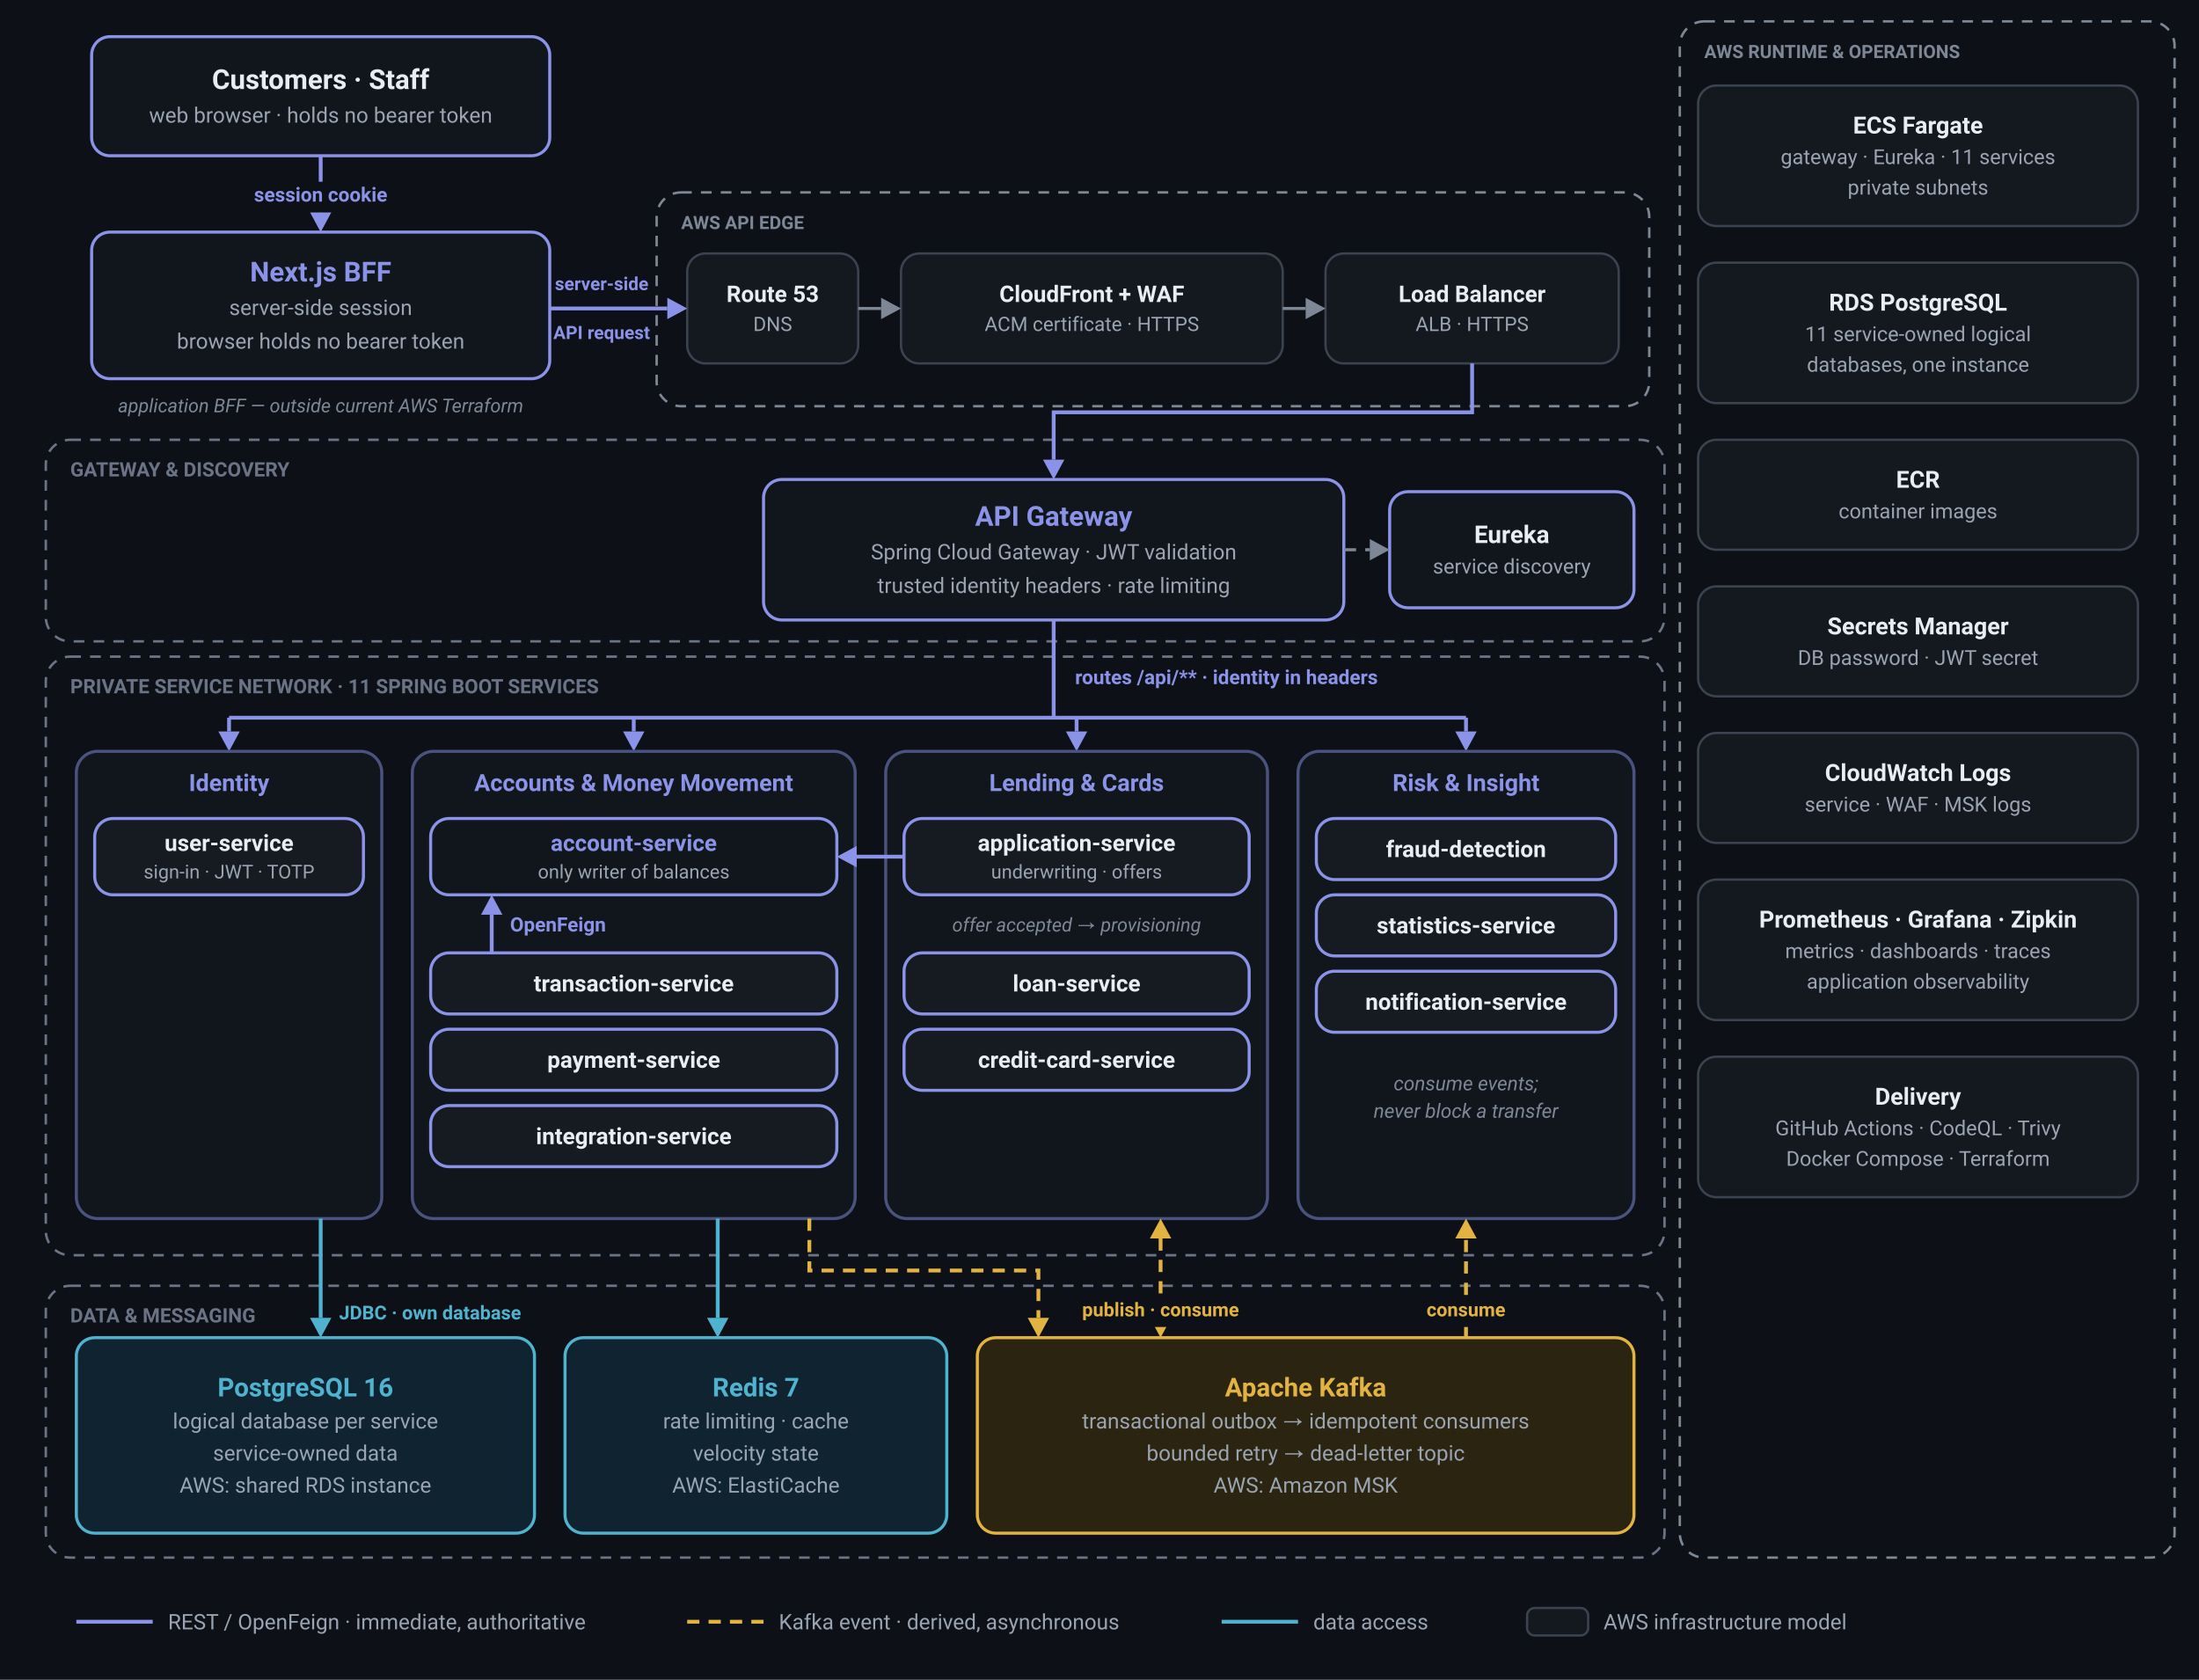
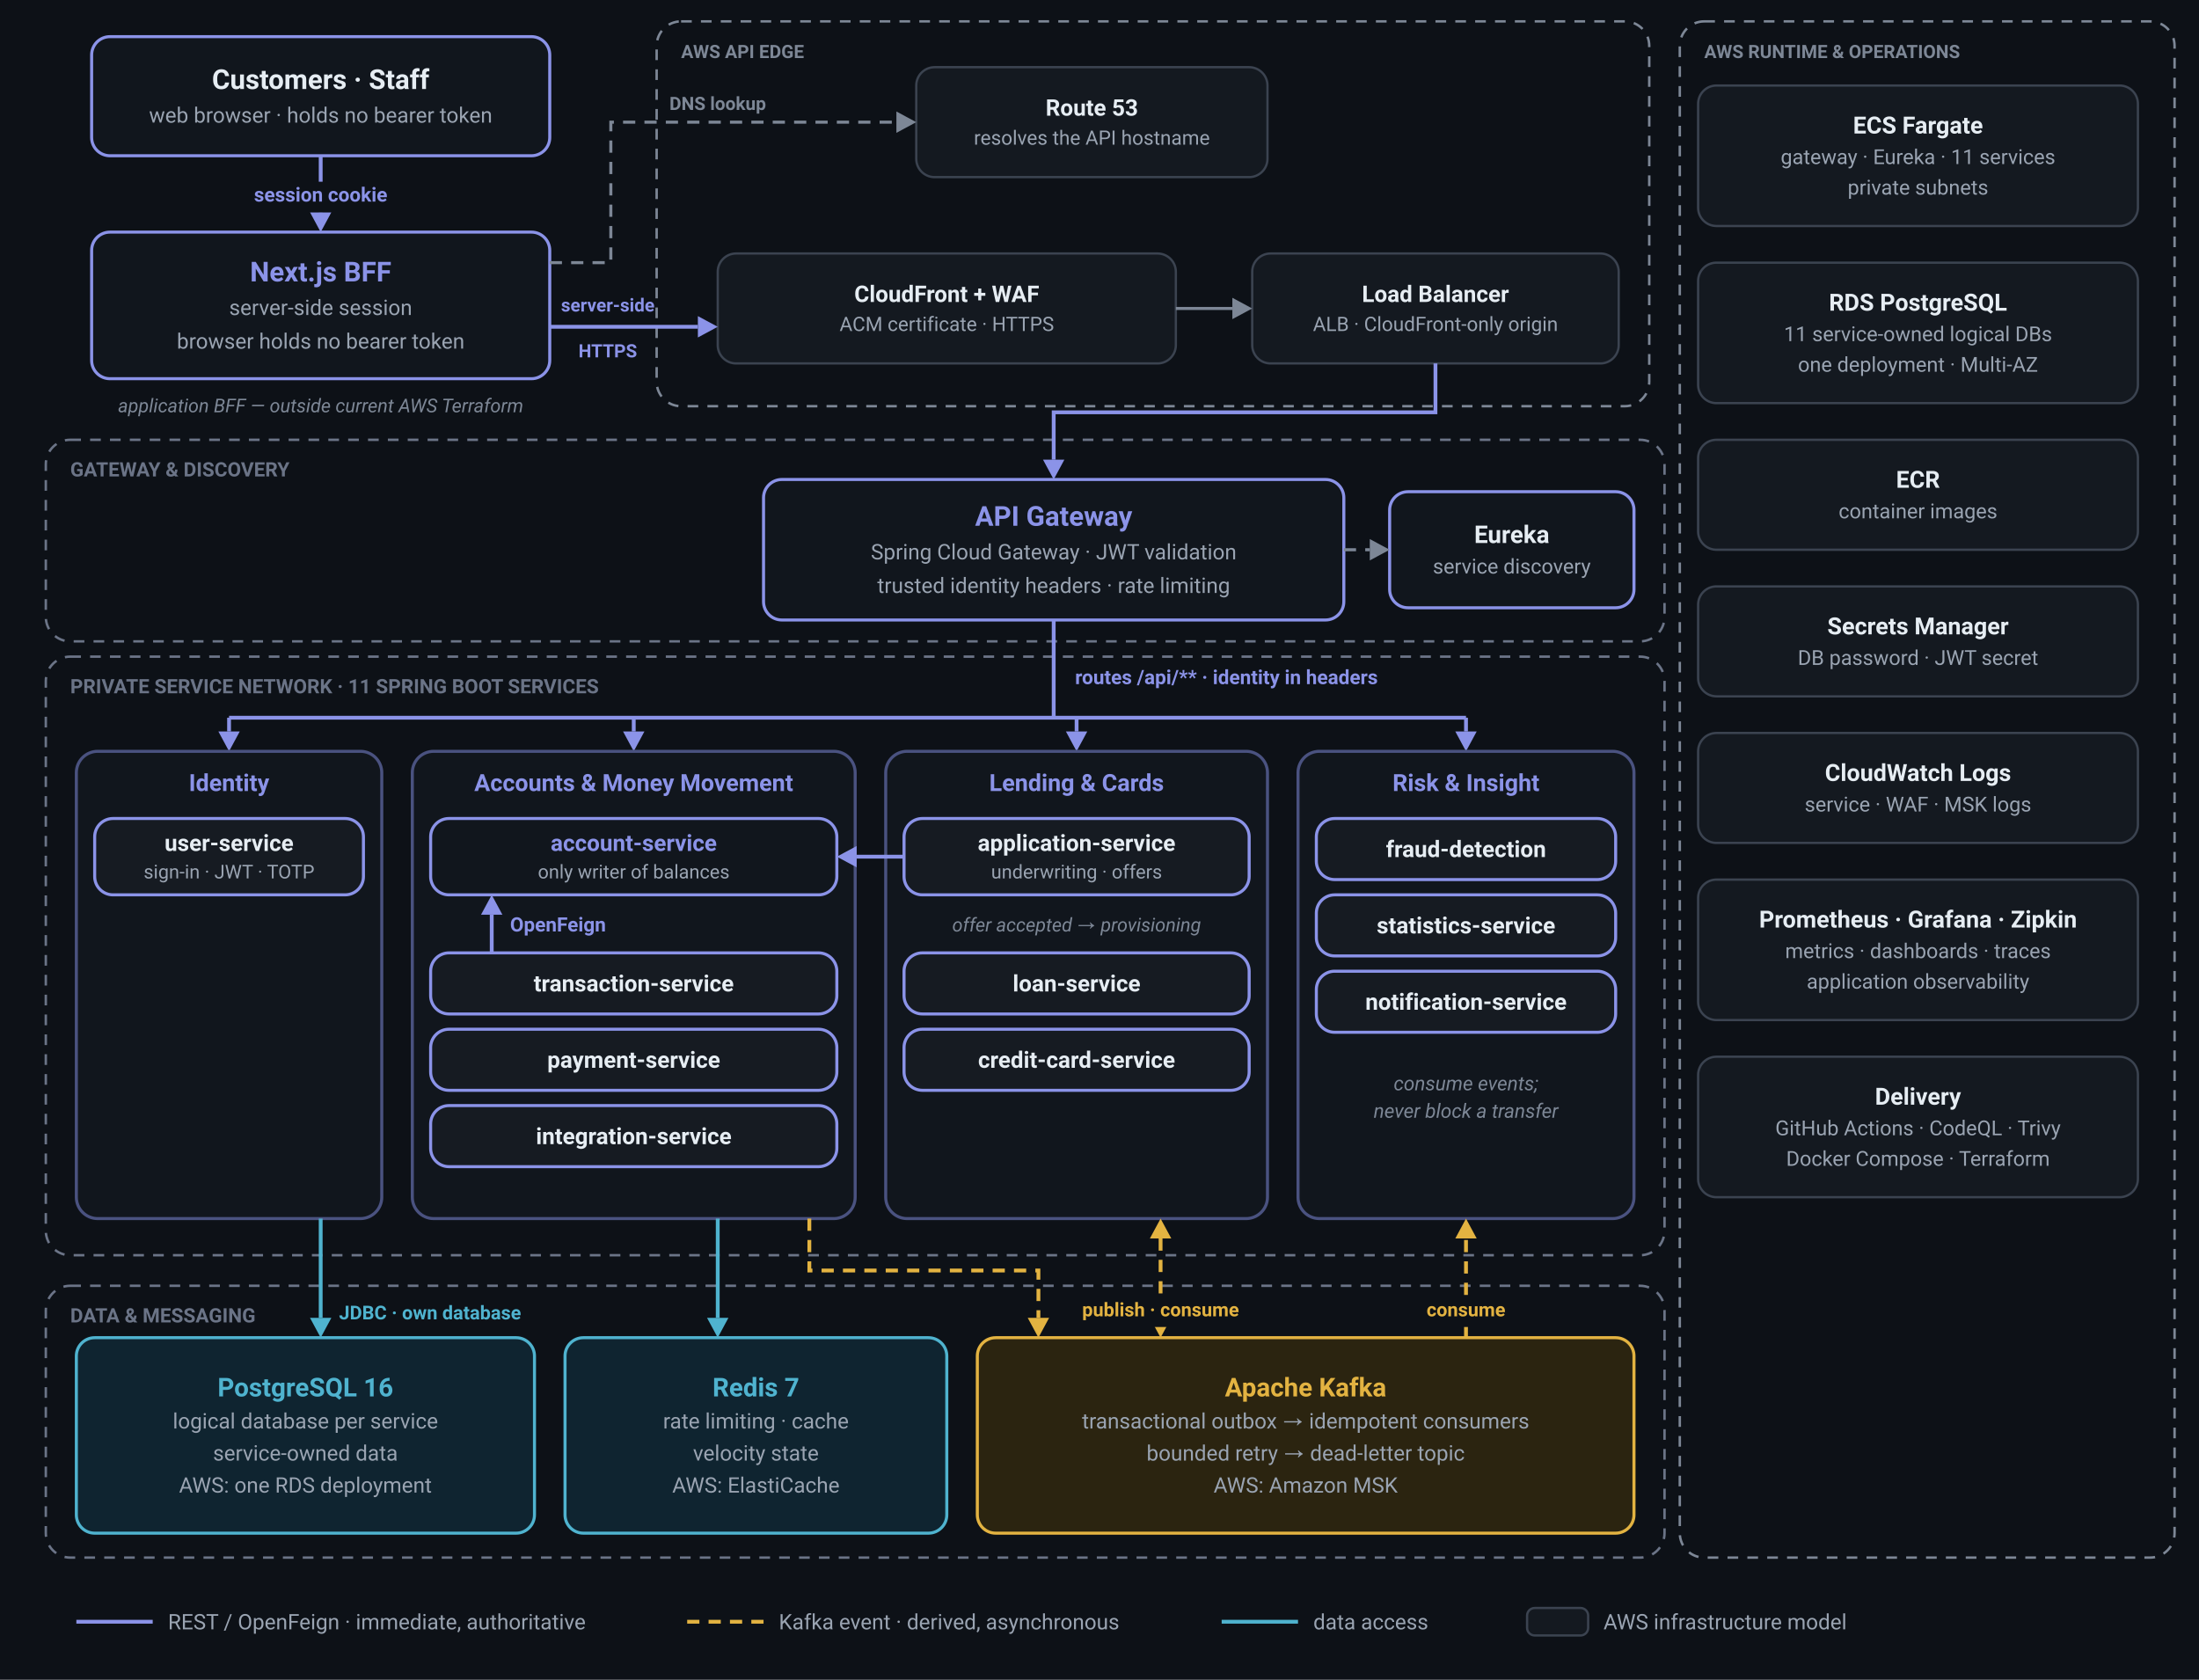
- <svg xmlns="http://www.w3.org/2000/svg" viewBox="0 0 1440 1100" width="1440" height="1100" role="img" aria-label="Northbank end-to-end architecture. Customers and staff use a web browser that holds no bearer token and talks only to the Next.js backend-for-frontend, an application BFF outside the current AWS Terraform. The BFF makes server-side API requests through the AWS API edge: Route 53, CloudFront with AWS WAF and an ACM certificate, and an Application Load Balancer, which forwards to the Spring Cloud Gateway. The gateway validates the JWT, forwards trusted identity headers, rate-limits and discovers services through Eureka. Eleven Spring Boot services are grouped by domain: identity (user-service); accounts and money movement (account-service, the only writer of balances, transaction-service, payment-service, integration-service); lending and cards (application-service, loan-service, credit-card-service); and risk and insight (fraud-detection, statistics-service, notification-service). REST and OpenFeign carry immediate authoritative operations; Kafka events carry derived, asynchronous workflows. Each service owns a logical PostgreSQL 16 database; in the AWS model the 11 logical databases share one RDS PostgreSQL instance. Redis holds rate limits, counters and cache (ElastiCache); Kafka uses a transactional outbox, idempotent consumers, retry and dead-letter topics (Amazon MSK). A runtime and operations rail shows ECS Fargate in private subnets, ECR, Secrets Manager, CloudWatch Logs, Prometheus, Grafana and Zipkin, and delivery tooling.">
+ <svg xmlns="http://www.w3.org/2000/svg" viewBox="0 0 1440 1100" width="1440" height="1100" role="img" aria-label="Northbank end-to-end architecture. Customers and staff use a web browser that holds no bearer token and talks only to the Next.js backend-for-frontend, an application BFF outside the current AWS Terraform. The BFF resolves the API hostname through Route 53 (DNS) and sends server-side HTTPS requests to CloudFront, with AWS WAF and an ACM certificate, which forwards to an Application Load Balancer that accepts only CloudFront's origin traffic, which forwards to the Spring Cloud Gateway. The gateway validates the JWT, forwards trusted identity headers, rate-limits and discovers services through Eureka. Eleven Spring Boot services are grouped by domain: identity (user-service); accounts and money movement (account-service, the only writer of balances, transaction-service, payment-service, integration-service); lending and cards (application-service, loan-service, credit-card-service); and risk and insight (fraud-detection, statistics-service, notification-service). REST and OpenFeign carry immediate authoritative operations; Kafka events carry derived, asynchronous workflows. Each service owns a logical PostgreSQL 16 database; in the AWS model the 11 logical databases share one RDS PostgreSQL deployment with Multi-AZ enabled by default. Redis holds rate limits, counters and cache (ElastiCache); Kafka uses a transactional outbox, idempotent consumers, retry and dead-letter topics (Amazon MSK). A runtime and operations rail shows ECS Fargate in private subnets, ECR, Secrets Manager, CloudWatch Logs, Prometheus, Grafana and Zipkin, and delivery tooling.">
  <style>text{font-family:-apple-system,"Segoe UI",Roboto,Helvetica,Arial,sans-serif}</style>
  <rect width="1440" height="1100" fill="#0d1117" />
  <rect x="60" y="24" width="300" height="78" rx="12" fill="#11161d" stroke="#8b93e8" stroke-width="2" />
  <text x="210.0" y="58.3" font-size="18" font-weight="700" fill="#e6edf3" text-anchor="middle">Customers · Staff</text>
  <text x="210.0" y="80.3" font-size="14" font-weight="400" fill="#9aa4b2" text-anchor="middle">web browser · holds no bearer token</text>
  <rect x="60" y="152" width="300" height="96" rx="12" fill="#11161d" stroke="#8b93e8" stroke-width="2" />
  <text x="210.0" y="184.3" font-size="18" font-weight="700" fill="#8b93e8" text-anchor="middle">Next.js BFF</text>
  <text x="210.0" y="206.3" font-size="14" font-weight="400" fill="#9aa4b2" text-anchor="middle">server-side session</text>
  <text x="210.0" y="228.3" font-size="14" font-weight="400" fill="#9aa4b2" text-anchor="middle">browser holds no bearer token</text>
  <text x="210" y="270" font-size="12.5" font-weight="400" fill="#7d8796" text-anchor="middle" font-style="italic">application BFF — outside current AWS Terraform</text>
  <path d="M210.0,152.0 L217.0,139.0 L203.0,139.0 z" fill="#8b93e8" />
  <path d="M210.0,102.0 L210.0,139.0" fill="none" stroke="#8b93e8" stroke-width="2.5" />
  <rect x="153.04" y="119" width="113.92" height="20" rx="4" fill="#0d1117" stroke="none" stroke-width="0" />
  <text x="210" y="132" font-size="13" font-weight="600" fill="#8b93e8" text-anchor="middle">session cookie</text>
-   <rect x="430" y="126" width="650" height="140" rx="16" fill="none" stroke="#7d8796" stroke-width="1.6" stroke-dasharray="7 6" />
-   <text x="446" y="150" font-size="12" font-weight="700" fill="#7d8796" text-anchor="start">AWS API EDGE</text>
-   <rect x="450" y="166" width="112" height="72" rx="12" fill="#141920" stroke="#3b4350" stroke-width="1.5" />
-   <text x="506.0" y="197.75" font-size="15" font-weight="700" fill="#e6edf3" text-anchor="middle">Route 53</text>
-   <text x="506.0" y="216.75" font-size="13" font-weight="400" fill="#9aa4b2" text-anchor="middle">DNS</text>
-   <rect x="590" y="166" width="250" height="72" rx="12" fill="#141920" stroke="#3b4350" stroke-width="1.5" />
-   <text x="715.0" y="197.75" font-size="15" font-weight="700" fill="#e6edf3" text-anchor="middle">CloudFront + WAF</text>
-   <text x="715.0" y="216.75" font-size="13" font-weight="400" fill="#9aa4b2" text-anchor="middle">ACM certificate · HTTPS</text>
-   <rect x="868" y="166" width="192" height="72" rx="12" fill="#141920" stroke="#3b4350" stroke-width="1.5" />
-   <text x="964.0" y="197.75" font-size="15" font-weight="700" fill="#e6edf3" text-anchor="middle">Load Balancer</text>
-   <text x="964.0" y="216.75" font-size="13" font-weight="400" fill="#9aa4b2" text-anchor="middle">ALB · HTTPS</text>
-   <path d="M450.0,202.0 L437.0,195.0 L437.0,209.0 z" fill="#8b93e8" />
-   <path d="M360.0,202.0 L437.0,202.0" fill="none" stroke="#8b93e8" stroke-width="2.5" />
-   <text x="394" y="190" font-size="12" font-weight="600" fill="#8b93e8" text-anchor="middle">server-side</text>
-   <text x="394" y="222" font-size="12" font-weight="600" fill="#8b93e8" text-anchor="middle">API request</text>
-   <path d="M590.0,202.0 L577.0,195.0 L577.0,209.0 z" fill="#7d8796" />
-   <path d="M562.0,202.0 L577.0,202.0" fill="none" stroke="#7d8796" stroke-width="2" />
-   <path d="M868.0,202.0 L855.0,195.0 L855.0,209.0 z" fill="#7d8796" />
-   <path d="M840.0,202.0 L855.0,202.0" fill="none" stroke="#7d8796" stroke-width="2" />
+   <rect x="430" y="14" width="650" height="252" rx="16" fill="none" stroke="#7d8796" stroke-width="1.6" stroke-dasharray="7 6" />
+   <text x="446" y="38" font-size="12" font-weight="700" fill="#7d8796" text-anchor="start">AWS API EDGE</text>
+   <rect x="600" y="44" width="230" height="72" rx="12" fill="#141920" stroke="#3b4350" stroke-width="1.5" />
+   <text x="715.0" y="75.75" font-size="15" font-weight="700" fill="#e6edf3" text-anchor="middle">Route 53</text>
+   <text x="715.0" y="94.75" font-size="13" font-weight="400" fill="#9aa4b2" text-anchor="middle">resolves the API hostname</text>
+   <rect x="470" y="166" width="300" height="72" rx="12" fill="#141920" stroke="#3b4350" stroke-width="1.5" />
+   <text x="620.0" y="197.75" font-size="15" font-weight="700" fill="#e6edf3" text-anchor="middle">CloudFront + WAF</text>
+   <text x="620.0" y="216.75" font-size="13" font-weight="400" fill="#9aa4b2" text-anchor="middle">ACM certificate · HTTPS</text>
+   <rect x="820" y="166" width="240" height="72" rx="12" fill="#141920" stroke="#3b4350" stroke-width="1.5" />
+   <text x="940.0" y="197.75" font-size="15" font-weight="700" fill="#e6edf3" text-anchor="middle">Load Balancer</text>
+   <text x="940.0" y="216.75" font-size="13" font-weight="400" fill="#9aa4b2" text-anchor="middle">ALB · CloudFront-only origin</text>
+   <path d="M600.0,80.0 L587.0,73.0 L587.0,87.0 z" fill="#7d8796" />
+   <path d="M360.0,172.0 L400.0,172.0 L400.0,80.0 L587.0,80.0" fill="none" stroke="#7d8796" stroke-width="2" stroke-dasharray="8 6" />
+   <text x="470" y="72" font-size="12" font-weight="600" fill="#7d8796" text-anchor="middle">DNS lookup</text>
+   <path d="M470.0,214.0 L457.0,207.0 L457.0,221.0 z" fill="#8b93e8" />
+   <path d="M360.0,214.0 L457.0,214.0" fill="none" stroke="#8b93e8" stroke-width="2.5" />
+   <text x="398" y="204" font-size="12" font-weight="600" fill="#8b93e8" text-anchor="middle">server-side</text>
+   <text x="398" y="234" font-size="12" font-weight="600" fill="#8b93e8" text-anchor="middle">HTTPS</text>
+   <path d="M820.0,202.0 L807.0,195.0 L807.0,209.0 z" fill="#7d8796" />
+   <path d="M770.0,202.0 L807.0,202.0" fill="none" stroke="#7d8796" stroke-width="2" />
  <rect x="30" y="288" width="1060" height="132" rx="16" fill="none" stroke="#6b7487" stroke-width="1.6" stroke-dasharray="7 6" />
  <text x="46" y="312" font-size="13" font-weight="700" fill="#6b7487" text-anchor="start">GATEWAY &amp; DISCOVERY</text>
  <rect x="500" y="314" width="380" height="92" rx="12" fill="#11161d" stroke="#8b93e8" stroke-width="2" />
  <text x="690.0" y="344.3" font-size="18" font-weight="700" fill="#8b93e8" text-anchor="middle">API Gateway</text>
  <text x="690.0" y="366.3" font-size="14" font-weight="400" fill="#9aa4b2" text-anchor="middle">Spring Cloud Gateway · JWT validation</text>
  <text x="690.0" y="388.3" font-size="14" font-weight="400" fill="#9aa4b2" text-anchor="middle">trusted identity headers · rate limiting</text>
  <rect x="910" y="322" width="160" height="76" rx="12" fill="#11161d" stroke="#8b93e8" stroke-width="2" />
  <text x="990.0" y="355.6" font-size="16" font-weight="700" fill="#e6edf3" text-anchor="middle">Eureka</text>
  <text x="990.0" y="375.6" font-size="13.5" font-weight="400" fill="#9aa4b2" text-anchor="middle">service discovery</text>
  <path d="M690.0,314.0 L697.0,301.0 L683.0,301.0 z" fill="#8b93e8" />
-   <path d="M964.0,238.0 L964.0,270.0 L690.0,270.0 L690.0,301.0" fill="none" stroke="#8b93e8" stroke-width="2.5" />
+   <path d="M940.0,238.0 L940.0,270.0 L690.0,270.0 L690.0,301.0" fill="none" stroke="#8b93e8" stroke-width="2.5" />
  <path d="M910.0,360.0 L897.0,353.0 L897.0,367.0 z" fill="#7d8796" />
  <path d="M880.0,360.0 L897.0,360.0" fill="none" stroke="#7d8796" stroke-width="2" stroke-dasharray="8 6" />
  <rect x="30" y="430" width="1060" height="392" rx="16" fill="none" stroke="#6b7487" stroke-width="1.6" stroke-dasharray="7 6" />
  <text x="46" y="454" font-size="13" font-weight="700" fill="#6b7487" text-anchor="start">PRIVATE SERVICE NETWORK · 11 SPRING BOOT SERVICES</text>
  <path d="M690.0,406.0 L690.0,470.0" fill="none" stroke="#8b93e8" stroke-width="2.5" />
  <path d="M150.0,470.0 L960.0,470.0" fill="none" stroke="#8b93e8" stroke-width="2.5" />
  <path d="M150.0,492.0 L157.0,479.0 L143.0,479.0 z" fill="#8b93e8" />
  <path d="M150.0,470.0 L150.0,479.0" fill="none" stroke="#8b93e8" stroke-width="2.5" />
  <path d="M415.0,492.0 L422.0,479.0 L408.0,479.0 z" fill="#8b93e8" />
  <path d="M415.0,470.0 L415.0,479.0" fill="none" stroke="#8b93e8" stroke-width="2.5" />
  <path d="M705.0,492.0 L712.0,479.0 L698.0,479.0 z" fill="#8b93e8" />
  <path d="M705.0,470.0 L705.0,479.0" fill="none" stroke="#8b93e8" stroke-width="2.5" />
  <path d="M960.0,492.0 L967.0,479.0 L953.0,479.0 z" fill="#8b93e8" />
  <path d="M960.0,470.0 L960.0,479.0" fill="none" stroke="#8b93e8" stroke-width="2.5" />
  <text x="704" y="448" font-size="13" font-weight="600" fill="#8b93e8" text-anchor="start">routes /api/** · identity in headers</text>
  <rect x="50" y="492" width="200" height="306" rx="14" fill="#11161d" stroke="#4a5280" stroke-width="2" />
  <text x="150.0" y="518" font-size="15.5" font-weight="700" fill="#8b93e8" text-anchor="middle">Identity</text>
  <rect x="270" y="492" width="290" height="306" rx="14" fill="#11161d" stroke="#4a5280" stroke-width="2" />
  <text x="415.0" y="518" font-size="15.5" font-weight="700" fill="#8b93e8" text-anchor="middle">Accounts &amp; Money Movement</text>
  <rect x="580" y="492" width="250" height="306" rx="14" fill="#11161d" stroke="#4a5280" stroke-width="2" />
  <text x="705.0" y="518" font-size="15.5" font-weight="700" fill="#8b93e8" text-anchor="middle">Lending &amp; Cards</text>
  <rect x="850" y="492" width="220" height="306" rx="14" fill="#11161d" stroke="#4a5280" stroke-width="2" />
  <text x="960.0" y="518" font-size="15.5" font-weight="700" fill="#8b93e8" text-anchor="middle">Risk &amp; Insight</text>
  <rect x="62" y="536" width="176" height="50" rx="12" fill="#161b22" stroke="#8b93e8" stroke-width="2" />
  <text x="150.0" y="557.25" font-size="15" font-weight="700" fill="#e6edf3" text-anchor="middle">user-service</text>
  <text x="150.0" y="575.25" font-size="12.5" font-weight="400" fill="#9aa4b2" text-anchor="middle">sign-in · JWT · TOTP</text>
  <rect x="282" y="536" width="266" height="50" rx="12" fill="#11161d" stroke="#8b93e8" stroke-width="2" />
  <text x="415.0" y="557.25" font-size="15" font-weight="700" fill="#8b93e8" text-anchor="middle">account-service</text>
  <text x="415.0" y="575.25" font-size="12.5" font-weight="400" fill="#9aa4b2" text-anchor="middle">only writer of balances</text>
  <rect x="282" y="624" width="266" height="40" rx="12" fill="#161b22" stroke="#8b93e8" stroke-width="2" />
  <text x="415.0" y="649.25" font-size="15" font-weight="700" fill="#e6edf3" text-anchor="middle">transaction-service</text>
  <rect x="282" y="674" width="266" height="40" rx="12" fill="#161b22" stroke="#8b93e8" stroke-width="2" />
  <text x="415.0" y="699.25" font-size="15" font-weight="700" fill="#e6edf3" text-anchor="middle">payment-service</text>
  <rect x="282" y="724" width="266" height="40" rx="12" fill="#161b22" stroke="#8b93e8" stroke-width="2" />
  <text x="415.0" y="749.25" font-size="15" font-weight="700" fill="#e6edf3" text-anchor="middle">integration-service</text>
  <rect x="592" y="536" width="226" height="50" rx="12" fill="#161b22" stroke="#8b93e8" stroke-width="2" />
  <text x="705.0" y="557.25" font-size="15" font-weight="700" fill="#e6edf3" text-anchor="middle">application-service</text>
  <text x="705.0" y="575.25" font-size="12.5" font-weight="400" fill="#9aa4b2" text-anchor="middle">underwriting · offers</text>
  <rect x="592" y="624" width="226" height="40" rx="12" fill="#161b22" stroke="#8b93e8" stroke-width="2" />
  <text x="705.0" y="649.25" font-size="15" font-weight="700" fill="#e6edf3" text-anchor="middle">loan-service</text>
  <rect x="592" y="674" width="226" height="40" rx="12" fill="#161b22" stroke="#8b93e8" stroke-width="2" />
  <text x="705.0" y="699.25" font-size="15" font-weight="700" fill="#e6edf3" text-anchor="middle">credit-card-service</text>
  <rect x="862" y="536" width="196" height="40" rx="12" fill="#161b22" stroke="#8b93e8" stroke-width="2" />
  <text x="960.0" y="561.25" font-size="15" font-weight="700" fill="#e6edf3" text-anchor="middle">fraud-detection</text>
  <rect x="862" y="586" width="196" height="40" rx="12" fill="#161b22" stroke="#8b93e8" stroke-width="2" />
  <text x="960.0" y="611.25" font-size="15" font-weight="700" fill="#e6edf3" text-anchor="middle">statistics-service</text>
  <rect x="862" y="636" width="196" height="40" rx="12" fill="#161b22" stroke="#8b93e8" stroke-width="2" />
  <text x="960.0" y="661.25" font-size="15" font-weight="700" fill="#e6edf3" text-anchor="middle">notification-service</text>
  <text x="960" y="714" font-size="13" font-weight="400" fill="#7d8796" text-anchor="middle" font-style="italic">consume events;</text>
  <text x="960" y="732" font-size="13" font-weight="400" fill="#7d8796" text-anchor="middle" font-style="italic">never block a transfer</text>
  <path d="M322.0,586.0 L315.0,599.0 L329.0,599.0 z" fill="#8b93e8" />
  <path d="M322.0,624.0 L322.0,599.0" fill="none" stroke="#8b93e8" stroke-width="2.5" />
  <text x="334" y="610" font-size="13" font-weight="600" fill="#8b93e8" text-anchor="start">OpenFeign</text>
  <path d="M548.0,561.0 L561.0,568.0 L561.0,554.0 z" fill="#8b93e8" />
  <path d="M592.0,561.0 L561.0,561.0" fill="none" stroke="#8b93e8" stroke-width="2.5" />
  <text x="705.0" y="610" font-size="12.5" font-weight="400" fill="#7d8796" text-anchor="middle" font-style="italic">offer accepted → provisioning</text>
  <rect x="30" y="842" width="1060" height="178" rx="16" fill="none" stroke="#6b7487" stroke-width="1.6" stroke-dasharray="7 6" />
  <text x="46" y="866" font-size="13" font-weight="700" fill="#6b7487" text-anchor="start">DATA &amp; MESSAGING</text>
  <rect x="50" y="876" width="300" height="128" rx="12" fill="#0f2430" stroke="#4fb3cf" stroke-width="2" />
  <text x="200.0" y="914.45" font-size="17" font-weight="700" fill="#4fb3cf" text-anchor="middle">PostgreSQL 16</text>
  <text x="200.0" y="935.45" font-size="14" font-weight="400" fill="#9aa4b2" text-anchor="middle">logical database per service</text>
  <text x="200.0" y="956.45" font-size="14" font-weight="400" fill="#9aa4b2" text-anchor="middle">service-owned data</text>
-   <text x="200.0" y="977.45" font-size="14" font-weight="400" fill="#9aa4b2" text-anchor="middle">AWS: shared RDS instance</text>
+   <text x="200.0" y="977.45" font-size="14" font-weight="400" fill="#9aa4b2" text-anchor="middle">AWS: one RDS deployment</text>
  <rect x="370" y="876" width="250" height="128" rx="12" fill="#0f2430" stroke="#4fb3cf" stroke-width="2" />
  <text x="495.0" y="914.45" font-size="17" font-weight="700" fill="#4fb3cf" text-anchor="middle">Redis 7</text>
  <text x="495.0" y="935.45" font-size="14" font-weight="400" fill="#9aa4b2" text-anchor="middle">rate limiting · cache</text>
  <text x="495.0" y="956.45" font-size="14" font-weight="400" fill="#9aa4b2" text-anchor="middle">velocity state</text>
  <text x="495.0" y="977.45" font-size="14" font-weight="400" fill="#9aa4b2" text-anchor="middle">AWS: ElastiCache</text>
  <rect x="640" y="876" width="430" height="128" rx="12" fill="#2b2410" stroke="#e3b341" stroke-width="2" />
  <text x="855.0" y="914.45" font-size="17" font-weight="700" fill="#e3b341" text-anchor="middle">Apache Kafka</text>
  <text x="855.0" y="935.45" font-size="14" font-weight="400" fill="#9aa4b2" text-anchor="middle">transactional outbox → idempotent consumers</text>
  <text x="855.0" y="956.45" font-size="14" font-weight="400" fill="#9aa4b2" text-anchor="middle">bounded retry → dead-letter topic</text>
  <text x="855.0" y="977.45" font-size="14" font-weight="400" fill="#9aa4b2" text-anchor="middle">AWS: Amazon MSK</text>
  <path d="M210.0,876.0 L217.0,863.0 L203.0,863.0 z" fill="#4fb3cf" />
  <path d="M210.0,798.0 L210.0,863.0" fill="none" stroke="#4fb3cf" stroke-width="2.5" />
  <text x="222" y="864" font-size="12.5" font-weight="600" fill="#4fb3cf" text-anchor="start">JDBC · own database</text>
  <path d="M470.0,876.0 L477.0,863.0 L463.0,863.0 z" fill="#4fb3cf" />
  <path d="M470.0,798.0 L470.0,863.0" fill="none" stroke="#4fb3cf" stroke-width="2.5" />
  <path d="M680.0,876.0 L687.0,863.0 L673.0,863.0 z" fill="#e3b341" />
  <path d="M530.0,798.0 L530.0,832.0 L680.0,832.0 L680.0,863.0" fill="none" stroke="#e3b341" stroke-width="2.5" stroke-dasharray="8 6" />
  <path d="M760.0,876.0 L767.0,863.0 L753.0,863.0 z" fill="#e3b341" />
  <path d="M760.0,798.0 L753.0,811.0 L767.0,811.0 z" fill="#e3b341" />
  <path d="M760.0,811.0 L760.0,863.0" fill="none" stroke="#e3b341" stroke-width="2.5" stroke-dasharray="8 6" />
  <rect x="694.5" y="849.5" width="131.0" height="19.5" rx="4" fill="#0d1117" stroke="none" stroke-width="0" />
  <text x="760" y="862" font-size="12.5" font-weight="600" fill="#e3b341" text-anchor="middle">publish · consume</text>
  <path d="M960.0,798.0 L953.0,811.0 L967.0,811.0 z" fill="#e3b341" />
  <path d="M960.0,876.0 L960.0,811.0" fill="none" stroke="#e3b341" stroke-width="2.5" stroke-dasharray="8 6" />
  <rect x="929.5" y="849.5" width="61" height="19.5" rx="4" fill="#0d1117" stroke="none" stroke-width="0" />
  <text x="960" y="862" font-size="12.5" font-weight="600" fill="#e3b341" text-anchor="middle">consume</text>
  <rect x="1100" y="14" width="324" height="1006" rx="16" fill="none" stroke="#7d8796" stroke-width="1.6" stroke-dasharray="7 6" />
  <text x="1116" y="38" font-size="12" font-weight="700" fill="#7d8796" text-anchor="start">AWS RUNTIME &amp; OPERATIONS</text>
  <rect x="1112" y="56" width="288" height="92" rx="12" fill="#141920" stroke="#3b4350" stroke-width="1.5" />
  <text x="1256.0" y="87.425" font-size="15.5" font-weight="700" fill="#e6edf3" text-anchor="middle">ECS Fargate</text>
  <text x="1256.0" y="107.425" font-size="13.5" font-weight="400" fill="#9aa4b2" text-anchor="middle">gateway · Eureka · 11 services</text>
  <text x="1256.0" y="127.425" font-size="13.5" font-weight="400" fill="#9aa4b2" text-anchor="middle">private subnets</text>
  <rect x="1112" y="172" width="288" height="92" rx="12" fill="#141920" stroke="#3b4350" stroke-width="1.5" />
  <text x="1256.0" y="203.425" font-size="15.5" font-weight="700" fill="#e6edf3" text-anchor="middle">RDS PostgreSQL</text>
-   <text x="1256.0" y="223.425" font-size="13.5" font-weight="400" fill="#9aa4b2" text-anchor="middle">11 service-owned logical</text>
-   <text x="1256.0" y="243.425" font-size="13.5" font-weight="400" fill="#9aa4b2" text-anchor="middle">databases, one instance</text>
+   <text x="1256.0" y="223.425" font-size="13.5" font-weight="400" fill="#9aa4b2" text-anchor="middle">11 service-owned logical DBs</text>
+   <text x="1256.0" y="243.425" font-size="13.5" font-weight="400" fill="#9aa4b2" text-anchor="middle">one deployment · Multi-AZ</text>
  <rect x="1112" y="288" width="288" height="72" rx="12" fill="#141920" stroke="#3b4350" stroke-width="1.5" />
  <text x="1256.0" y="319.425" font-size="15.5" font-weight="700" fill="#e6edf3" text-anchor="middle">ECR</text>
  <text x="1256.0" y="339.425" font-size="13.5" font-weight="400" fill="#9aa4b2" text-anchor="middle">container images</text>
  <rect x="1112" y="384" width="288" height="72" rx="12" fill="#141920" stroke="#3b4350" stroke-width="1.5" />
  <text x="1256.0" y="415.425" font-size="15.5" font-weight="700" fill="#e6edf3" text-anchor="middle">Secrets Manager</text>
  <text x="1256.0" y="435.425" font-size="13.5" font-weight="400" fill="#9aa4b2" text-anchor="middle">DB password · JWT secret</text>
  <rect x="1112" y="480" width="288" height="72" rx="12" fill="#141920" stroke="#3b4350" stroke-width="1.5" />
  <text x="1256.0" y="511.425" font-size="15.5" font-weight="700" fill="#e6edf3" text-anchor="middle">CloudWatch Logs</text>
  <text x="1256.0" y="531.425" font-size="13.5" font-weight="400" fill="#9aa4b2" text-anchor="middle">service · WAF · MSK logs</text>
  <rect x="1112" y="576" width="288" height="92" rx="12" fill="#141920" stroke="#3b4350" stroke-width="1.5" />
  <text x="1256.0" y="607.425" font-size="15.5" font-weight="700" fill="#e6edf3" text-anchor="middle">Prometheus · Grafana · Zipkin</text>
  <text x="1256.0" y="627.425" font-size="13.5" font-weight="400" fill="#9aa4b2" text-anchor="middle">metrics · dashboards · traces</text>
  <text x="1256.0" y="647.425" font-size="13.5" font-weight="400" fill="#9aa4b2" text-anchor="middle">application observability</text>
  <rect x="1112" y="692" width="288" height="92" rx="12" fill="#141920" stroke="#3b4350" stroke-width="1.5" />
  <text x="1256.0" y="723.425" font-size="15.5" font-weight="700" fill="#e6edf3" text-anchor="middle">Delivery</text>
  <text x="1256.0" y="743.425" font-size="13.5" font-weight="400" fill="#9aa4b2" text-anchor="middle">GitHub Actions · CodeQL · Trivy</text>
  <text x="1256.0" y="763.425" font-size="13.5" font-weight="400" fill="#9aa4b2" text-anchor="middle">Docker Compose · Terraform</text>
  <path d="M50.0,1062.0 L100.0,1062.0" fill="none" stroke="#8b93e8" stroke-width="2.5" />
  <text x="110" y="1067" font-size="14" font-weight="400" fill="#9aa4b2" text-anchor="start">REST / OpenFeign · immediate, authoritative</text>
  <path d="M450.0,1062.0 L500.0,1062.0" fill="none" stroke="#e3b341" stroke-width="2.5" stroke-dasharray="8 6" />
  <text x="510" y="1067" font-size="14" font-weight="400" fill="#9aa4b2" text-anchor="start">Kafka event · derived, asynchronous</text>
  <path d="M800.0,1062.0 L850.0,1062.0" fill="none" stroke="#4fb3cf" stroke-width="2.5" />
  <text x="860" y="1067" font-size="14" font-weight="400" fill="#9aa4b2" text-anchor="start">data access</text>
  <rect x="1000" y="1053" width="40" height="18" rx="5" fill="#141920" stroke="#3b4350" stroke-width="1.5" />
  <text x="1050" y="1067" font-size="14" font-weight="400" fill="#9aa4b2" text-anchor="start">AWS infrastructure model</text>
</svg>
